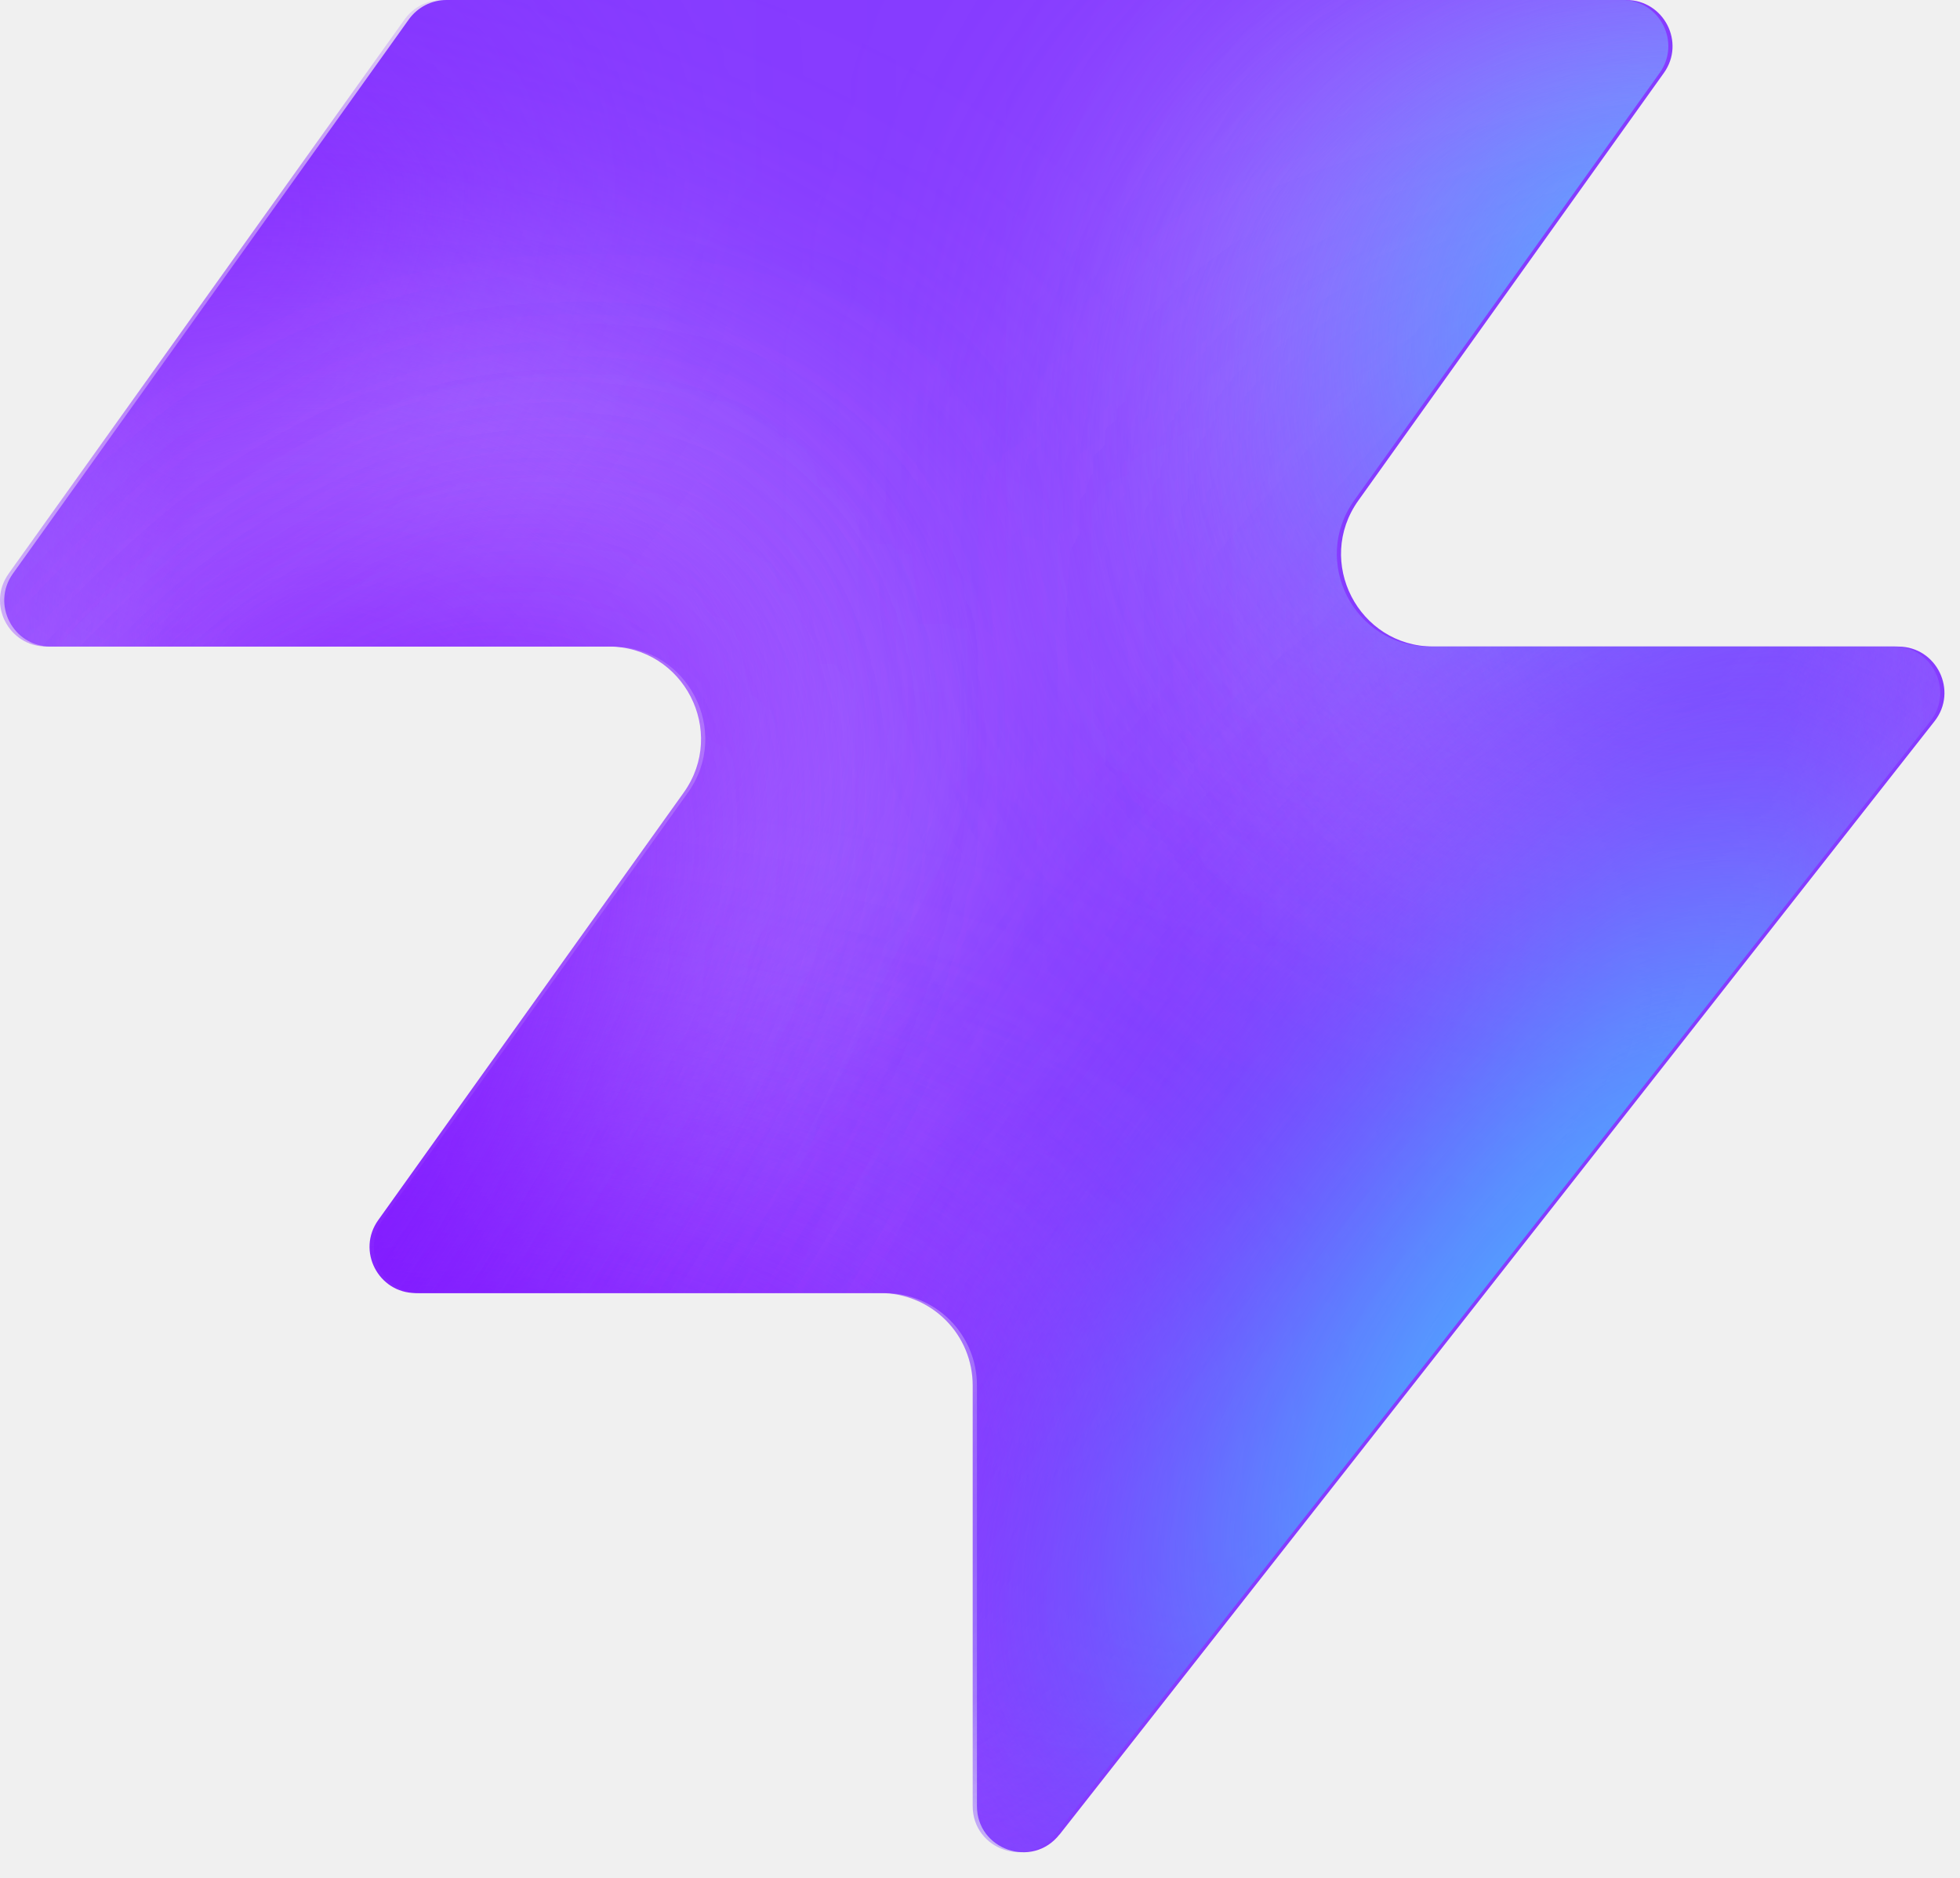
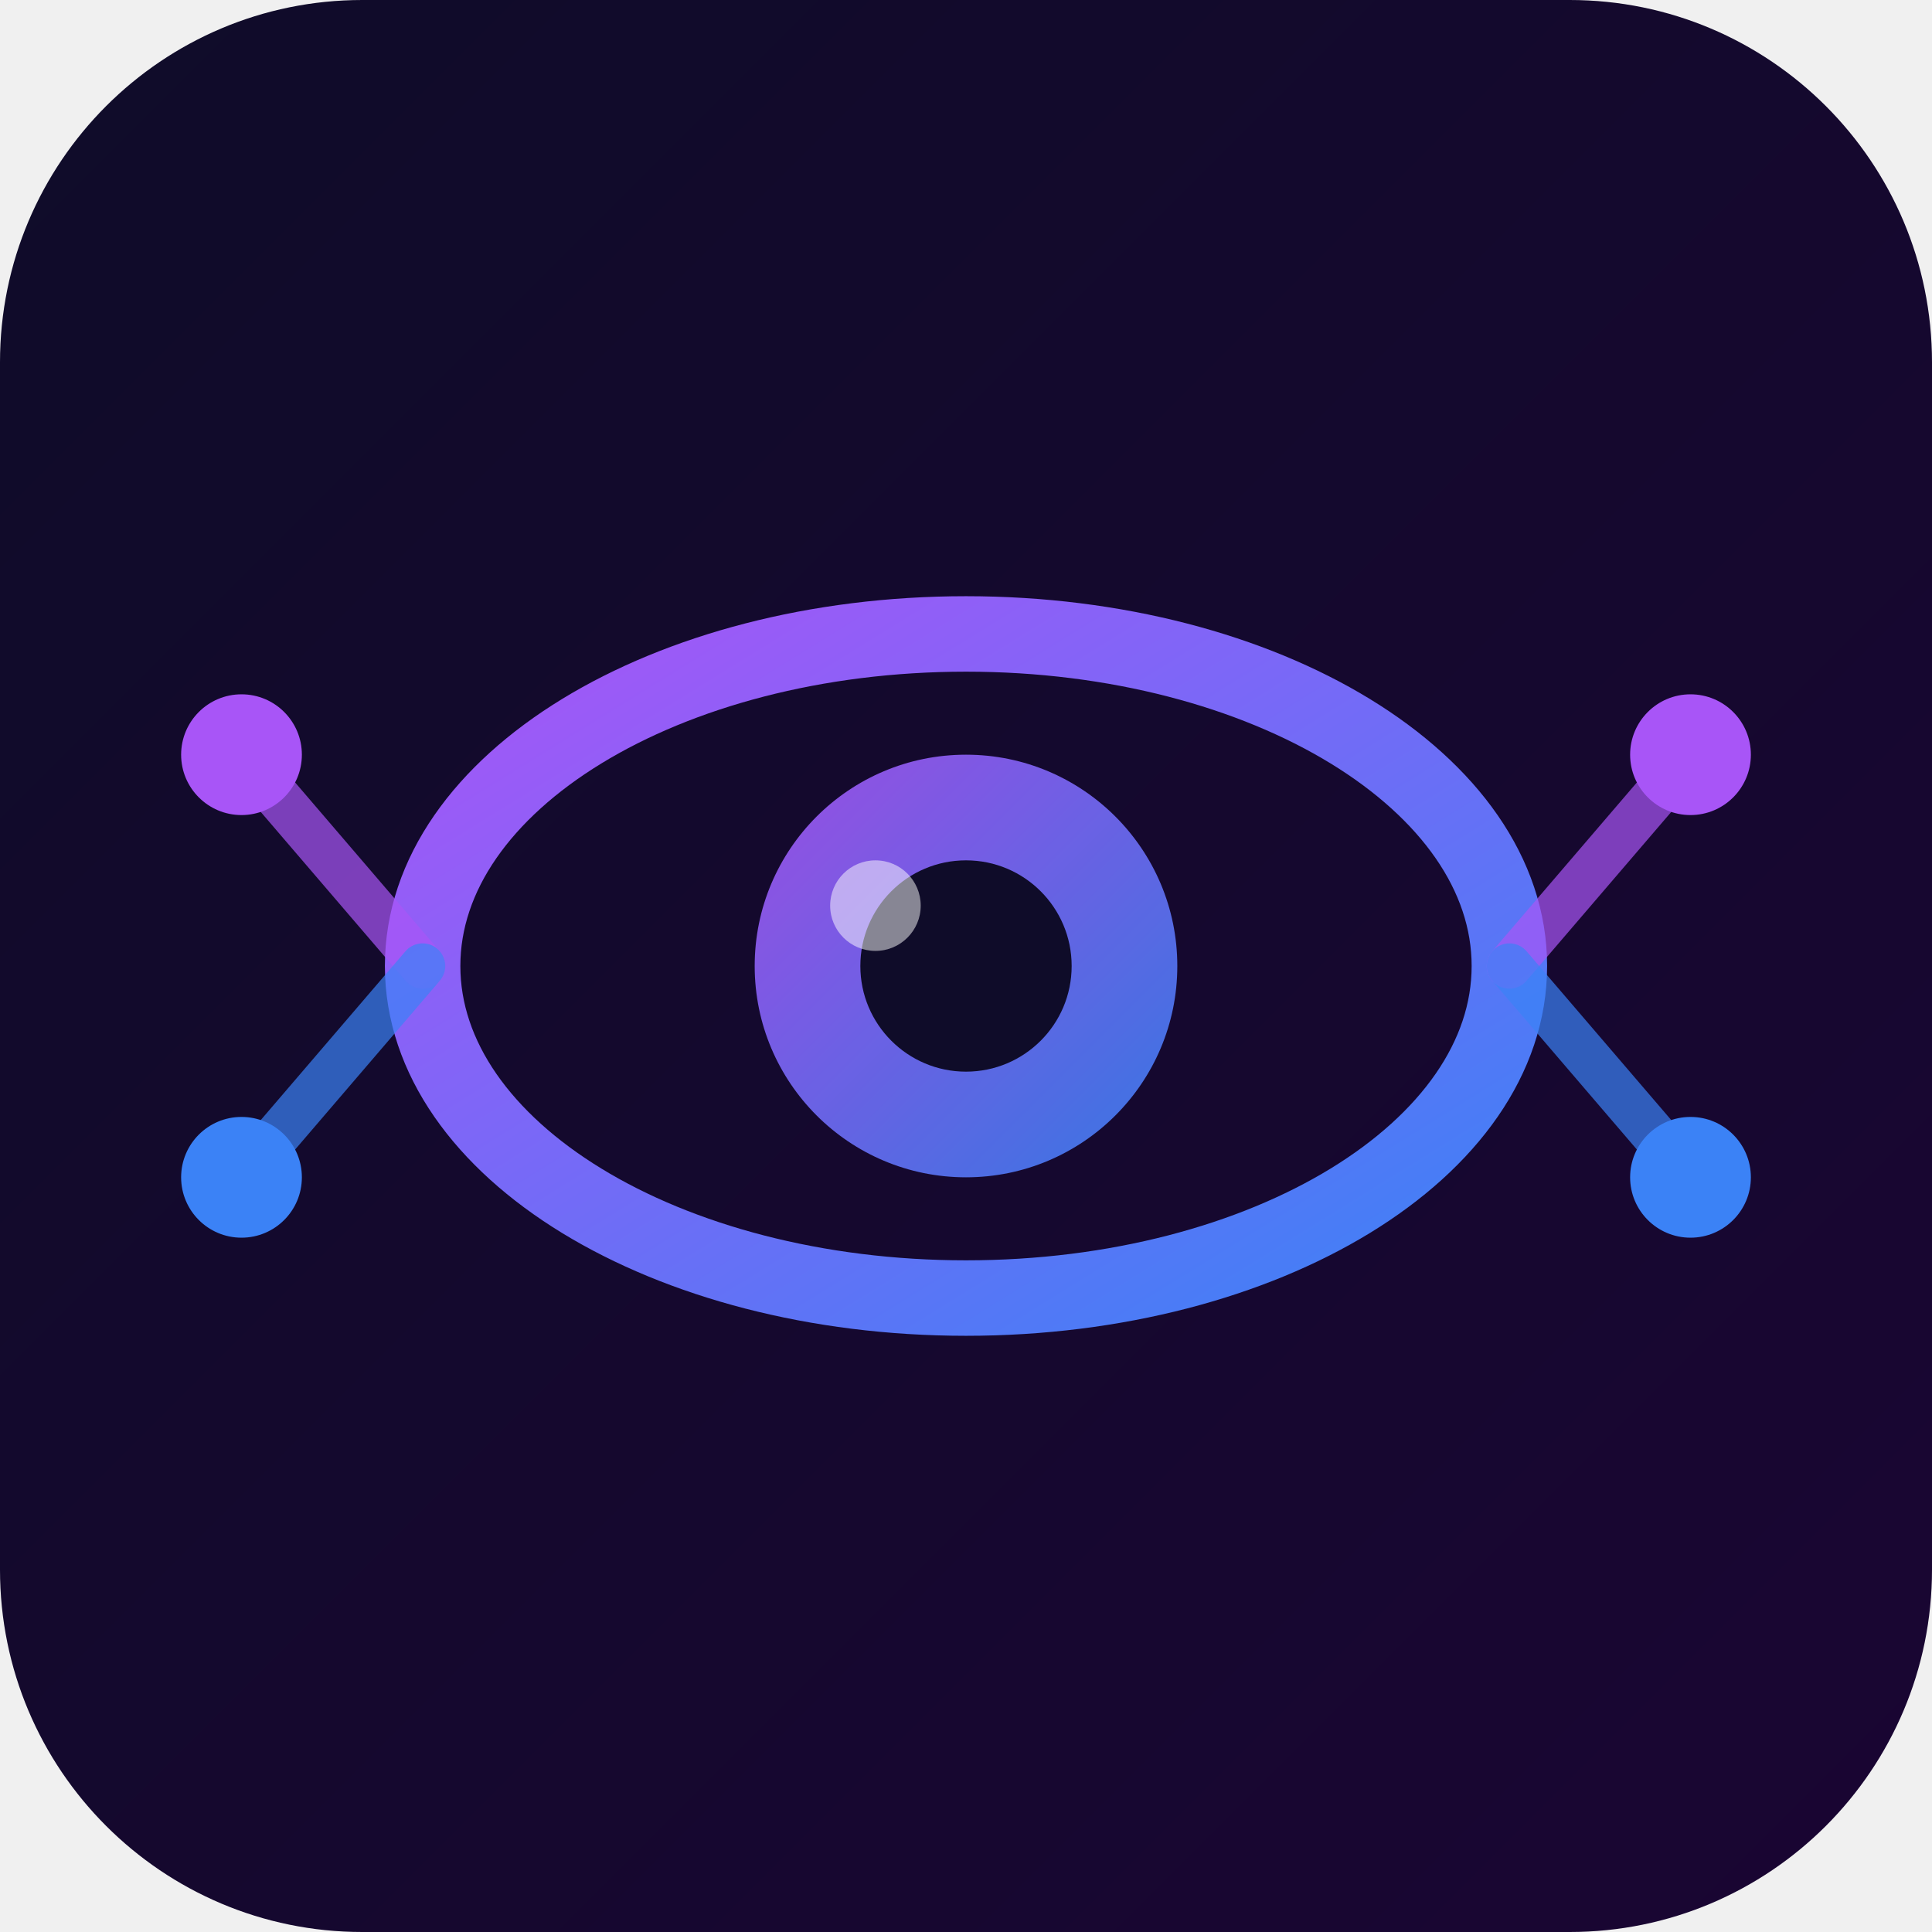
- <svg xmlns="http://www.w3.org/2000/svg" width="48" height="46" fill="none" viewBox="0 0 48 46">
-   <path fill="#863bff" d="M25.946 44.938c-.664.845-2.021.375-2.021-.698V33.937a2.26 2.26 0 0 0-2.262-2.262H10.287c-.92 0-1.456-1.04-.92-1.788l7.48-10.471c1.07-1.497 0-3.578-1.842-3.578H1.237c-.92 0-1.456-1.04-.92-1.788L10.013.474c.214-.297.556-.474.92-.474h28.894c.92 0 1.456 1.04.92 1.788l-7.48 10.471c-1.07 1.498 0 3.579 1.842 3.579h11.377c.943 0 1.473 1.088.89 1.83L25.947 44.94z" style="fill:#863bff;fill:color(display-p3 .525 .23 1);fill-opacity:1" />
-   <mask id="a" width="48" height="46" x="0" y="0" maskUnits="userSpaceOnUse" style="mask-type:alpha">
-     <path fill="#000" d="M25.842 44.938c-.664.844-2.021.375-2.021-.698V33.937a2.26 2.26 0 0 0-2.262-2.262H10.183c-.92 0-1.456-1.04-.92-1.788l7.48-10.471c1.07-1.498 0-3.579-1.842-3.579H1.133c-.92 0-1.456-1.04-.92-1.787L9.91.473c.214-.297.556-.474.92-.474h28.894c.92 0 1.456 1.04.92 1.788l-7.48 10.471c-1.07 1.498 0 3.578 1.842 3.578h11.377c.943 0 1.473 1.088.89 1.832L25.843 44.94z" style="fill:#000;fill-opacity:1" />
-   </mask>
-   <g mask="url(#a)">
-     <g filter="url(#b)">
-       <ellipse cx="5.508" cy="14.704" fill="#ede6ff" rx="5.508" ry="14.704" style="fill:#ede6ff;fill:color(display-p3 .927 .903 1);fill-opacity:1" transform="matrix(.00324 1 1 -.00324 -4.47 31.516)" />
-     </g>
-     <g filter="url(#c)">
-       <ellipse cx="10.399" cy="29.851" fill="#ede6ff" rx="10.399" ry="29.851" style="fill:#ede6ff;fill:color(display-p3 .927 .903 1);fill-opacity:1" transform="matrix(.00324 1 1 -.00324 -39.328 7.883)" />
-     </g>
-     <g filter="url(#d)">
-       <ellipse cx="5.508" cy="30.487" fill="#7e14ff" rx="5.508" ry="30.487" style="fill:#7e14ff;fill:color(display-p3 .492 .077 1);fill-opacity:1" transform="rotate(89.814 -25.913 -14.639)scale(1 -1)" />
-     </g>
-     <g filter="url(#e)">
-       <ellipse cx="5.508" cy="30.599" fill="#7e14ff" rx="5.508" ry="30.599" style="fill:#7e14ff;fill:color(display-p3 .492 .077 1);fill-opacity:1" transform="rotate(89.814 -32.644 -3.334)scale(1 -1)" />
-     </g>
-     <g filter="url(#f)">
-       <ellipse cx="5.508" cy="30.599" fill="#7e14ff" rx="5.508" ry="30.599" style="fill:#7e14ff;fill:color(display-p3 .492 .077 1);fill-opacity:1" transform="matrix(.00324 1 1 -.00324 -34.34 30.47)" />
-     </g>
-     <g filter="url(#g)">
-       <ellipse cx="14.072" cy="22.078" fill="#ede6ff" rx="14.072" ry="22.078" style="fill:#ede6ff;fill:color(display-p3 .927 .903 1);fill-opacity:1" transform="rotate(93.35 24.506 48.493)scale(-1 1)" />
-     </g>
-     <g filter="url(#h)">
-       <ellipse cx="3.47" cy="21.501" fill="#7e14ff" rx="3.47" ry="21.501" style="fill:#7e14ff;fill:color(display-p3 .492 .077 1);fill-opacity:1" transform="rotate(89.009 28.708 47.59)scale(-1 1)" />
-     </g>
-     <g filter="url(#i)">
-       <ellipse cx="3.47" cy="21.501" fill="#7e14ff" rx="3.47" ry="21.501" style="fill:#7e14ff;fill:color(display-p3 .492 .077 1);fill-opacity:1" transform="rotate(89.009 28.708 47.59)scale(-1 1)" />
-     </g>
-     <g filter="url(#j)">
-       <ellipse cx=".387" cy="8.972" fill="#7e14ff" rx="4.407" ry="29.108" style="fill:#7e14ff;fill:color(display-p3 .492 .077 1);fill-opacity:1" transform="rotate(39.51 .387 8.972)" />
-     </g>
-     <g filter="url(#k)">
-       <ellipse cx="47.523" cy="-6.092" fill="#7e14ff" rx="4.407" ry="29.108" style="fill:#7e14ff;fill:color(display-p3 .492 .077 1);fill-opacity:1" transform="rotate(37.892 47.523 -6.092)" />
-     </g>
-     <g filter="url(#l)">
-       <ellipse cx="41.412" cy="6.333" fill="#47bfff" rx="5.971" ry="9.665" style="fill:#47bfff;fill:color(display-p3 .28 .748 1);fill-opacity:1" transform="rotate(37.892 41.412 6.333)" />
-     </g>
-     <g filter="url(#m)">
-       <ellipse cx="-1.879" cy="38.332" fill="#7e14ff" rx="4.407" ry="29.108" style="fill:#7e14ff;fill:color(display-p3 .492 .077 1);fill-opacity:1" transform="rotate(37.892 -1.88 38.332)" />
-     </g>
-     <g filter="url(#n)">
-       <ellipse cx="-1.879" cy="38.332" fill="#7e14ff" rx="4.407" ry="29.108" style="fill:#7e14ff;fill:color(display-p3 .492 .077 1);fill-opacity:1" transform="rotate(37.892 -1.88 38.332)" />
-     </g>
-     <g filter="url(#o)">
-       <ellipse cx="35.651" cy="29.907" fill="#7e14ff" rx="4.407" ry="29.108" style="fill:#7e14ff;fill:color(display-p3 .492 .077 1);fill-opacity:1" transform="rotate(37.892 35.651 29.907)" />
-     </g>
-     <g filter="url(#p)">
-       <ellipse cx="38.418" cy="32.4" fill="#47bfff" rx="5.971" ry="15.297" style="fill:#47bfff;fill:color(display-p3 .28 .748 1);fill-opacity:1" transform="rotate(37.892 38.418 32.4)" />
-     </g>
-   </g>
+ <svg xmlns="http://www.w3.org/2000/svg" viewBox="0 0 64 64" width="64" height="64">
  <defs>
-     <filter id="b" width="60.045" height="41.654" x="-19.77" y="16.149" color-interpolation-filters="sRGB" filterUnits="userSpaceOnUse">
-       <feFlood flood-opacity="0" result="BackgroundImageFix" />
-       <feBlend in="SourceGraphic" in2="BackgroundImageFix" result="shape" />
-       <feGaussianBlur result="effect1_foregroundBlur_2002_17158" stdDeviation="7.659" />
-     </filter>
-     <filter id="c" width="90.34" height="51.437" x="-54.613" y="-7.533" color-interpolation-filters="sRGB" filterUnits="userSpaceOnUse">
-       <feFlood flood-opacity="0" result="BackgroundImageFix" />
-       <feBlend in="SourceGraphic" in2="BackgroundImageFix" result="shape" />
-       <feGaussianBlur result="effect1_foregroundBlur_2002_17158" stdDeviation="7.659" />
-     </filter>
-     <filter id="d" width="79.355" height="29.4" x="-49.64" y="2.03" color-interpolation-filters="sRGB" filterUnits="userSpaceOnUse">
-       <feFlood flood-opacity="0" result="BackgroundImageFix" />
-       <feBlend in="SourceGraphic" in2="BackgroundImageFix" result="shape" />
-       <feGaussianBlur result="effect1_foregroundBlur_2002_17158" stdDeviation="4.596" />
-     </filter>
-     <filter id="e" width="79.579" height="29.4" x="-45.045" y="20.029" color-interpolation-filters="sRGB" filterUnits="userSpaceOnUse">
-       <feFlood flood-opacity="0" result="BackgroundImageFix" />
-       <feBlend in="SourceGraphic" in2="BackgroundImageFix" result="shape" />
-       <feGaussianBlur result="effect1_foregroundBlur_2002_17158" stdDeviation="4.596" />
-     </filter>
-     <filter id="f" width="79.579" height="29.4" x="-43.513" y="21.178" color-interpolation-filters="sRGB" filterUnits="userSpaceOnUse">
-       <feFlood flood-opacity="0" result="BackgroundImageFix" />
-       <feBlend in="SourceGraphic" in2="BackgroundImageFix" result="shape" />
-       <feGaussianBlur result="effect1_foregroundBlur_2002_17158" stdDeviation="4.596" />
-     </filter>
-     <filter id="g" width="74.749" height="58.852" x="15.756" y="-17.901" color-interpolation-filters="sRGB" filterUnits="userSpaceOnUse">
-       <feFlood flood-opacity="0" result="BackgroundImageFix" />
-       <feBlend in="SourceGraphic" in2="BackgroundImageFix" result="shape" />
-       <feGaussianBlur result="effect1_foregroundBlur_2002_17158" stdDeviation="7.659" />
-     </filter>
-     <filter id="h" width="61.377" height="25.362" x="23.548" y="2.284" color-interpolation-filters="sRGB" filterUnits="userSpaceOnUse">
-       <feFlood flood-opacity="0" result="BackgroundImageFix" />
-       <feBlend in="SourceGraphic" in2="BackgroundImageFix" result="shape" />
-       <feGaussianBlur result="effect1_foregroundBlur_2002_17158" stdDeviation="4.596" />
-     </filter>
-     <filter id="i" width="61.377" height="25.362" x="23.548" y="2.284" color-interpolation-filters="sRGB" filterUnits="userSpaceOnUse">
-       <feFlood flood-opacity="0" result="BackgroundImageFix" />
-       <feBlend in="SourceGraphic" in2="BackgroundImageFix" result="shape" />
-       <feGaussianBlur result="effect1_foregroundBlur_2002_17158" stdDeviation="4.596" />
-     </filter>
-     <filter id="j" width="56.045" height="63.649" x="-27.636" y="-22.853" color-interpolation-filters="sRGB" filterUnits="userSpaceOnUse">
-       <feFlood flood-opacity="0" result="BackgroundImageFix" />
-       <feBlend in="SourceGraphic" in2="BackgroundImageFix" result="shape" />
-       <feGaussianBlur result="effect1_foregroundBlur_2002_17158" stdDeviation="4.596" />
-     </filter>
-     <filter id="k" width="54.814" height="64.646" x="20.116" y="-38.415" color-interpolation-filters="sRGB" filterUnits="userSpaceOnUse">
-       <feFlood flood-opacity="0" result="BackgroundImageFix" />
-       <feBlend in="SourceGraphic" in2="BackgroundImageFix" result="shape" />
-       <feGaussianBlur result="effect1_foregroundBlur_2002_17158" stdDeviation="4.596" />
-     </filter>
-     <filter id="l" width="33.541" height="35.313" x="24.641" y="-11.323" color-interpolation-filters="sRGB" filterUnits="userSpaceOnUse">
-       <feFlood flood-opacity="0" result="BackgroundImageFix" />
-       <feBlend in="SourceGraphic" in2="BackgroundImageFix" result="shape" />
-       <feGaussianBlur result="effect1_foregroundBlur_2002_17158" stdDeviation="4.596" />
-     </filter>
-     <filter id="m" width="54.814" height="64.646" x="-29.286" y="6.009" color-interpolation-filters="sRGB" filterUnits="userSpaceOnUse">
-       <feFlood flood-opacity="0" result="BackgroundImageFix" />
-       <feBlend in="SourceGraphic" in2="BackgroundImageFix" result="shape" />
-       <feGaussianBlur result="effect1_foregroundBlur_2002_17158" stdDeviation="4.596" />
-     </filter>
-     <filter id="n" width="54.814" height="64.646" x="-29.286" y="6.009" color-interpolation-filters="sRGB" filterUnits="userSpaceOnUse">
-       <feFlood flood-opacity="0" result="BackgroundImageFix" />
-       <feBlend in="SourceGraphic" in2="BackgroundImageFix" result="shape" />
-       <feGaussianBlur result="effect1_foregroundBlur_2002_17158" stdDeviation="4.596" />
-     </filter>
-     <filter id="o" width="54.814" height="64.646" x="8.244" y="-2.416" color-interpolation-filters="sRGB" filterUnits="userSpaceOnUse">
-       <feFlood flood-opacity="0" result="BackgroundImageFix" />
-       <feBlend in="SourceGraphic" in2="BackgroundImageFix" result="shape" />
-       <feGaussianBlur result="effect1_foregroundBlur_2002_17158" stdDeviation="4.596" />
-     </filter>
-     <filter id="p" width="39.409" height="43.623" x="18.713" y="10.588" color-interpolation-filters="sRGB" filterUnits="userSpaceOnUse">
-       <feFlood flood-opacity="0" result="BackgroundImageFix" />
-       <feBlend in="SourceGraphic" in2="BackgroundImageFix" result="shape" />
-       <feGaussianBlur result="effect1_foregroundBlur_2002_17158" stdDeviation="4.596" />
-     </filter>
+     <linearGradient id="bg" x1="0%" y1="0%" x2="100%" y2="100%">
+       <stop offset="0%" style="stop-color:#0f0c29" />
+       <stop offset="100%" style="stop-color:#1a0533" />
+     </linearGradient>
+     <linearGradient id="accent" x1="0%" y1="0%" x2="100%" y2="100%">
+       <stop offset="0%" style="stop-color:#a855f7" />
+       <stop offset="100%" style="stop-color:#3b82f6" />
+     </linearGradient>
  </defs>
+   <rect width="64" height="64" rx="12" fill="url(#bg)" />
+   <ellipse cx="32" cy="32" rx="18" ry="11" fill="none" stroke="url(#accent)" stroke-width="2.5" />
+   <circle cx="32" cy="32" r="7" fill="url(#accent)" opacity="0.9" />
+   <circle cx="32" cy="32" r="3.5" fill="#0f0c29" />
+   <line x1="14" y1="32" x2="8" y2="25" stroke="#a855f7" stroke-width="1.5" stroke-linecap="round" opacity="0.7" />
+   <line x1="14" y1="32" x2="8" y2="39" stroke="#3b82f6" stroke-width="1.5" stroke-linecap="round" opacity="0.7" />
+   <line x1="50" y1="32" x2="56" y2="25" stroke="#a855f7" stroke-width="1.5" stroke-linecap="round" opacity="0.7" />
+   <line x1="50" y1="32" x2="56" y2="39" stroke="#3b82f6" stroke-width="1.5" stroke-linecap="round" opacity="0.7" />
+   <circle cx="8" cy="25" r="2" fill="#a855f7" />
+   <circle cx="8" cy="39" r="2" fill="#3b82f6" />
+   <circle cx="56" cy="25" r="2" fill="#a855f7" />
+   <circle cx="56" cy="39" r="2" fill="#3b82f6" />
+   <circle cx="29" cy="30" r="1.5" fill="white" opacity="0.5" />
</svg>
